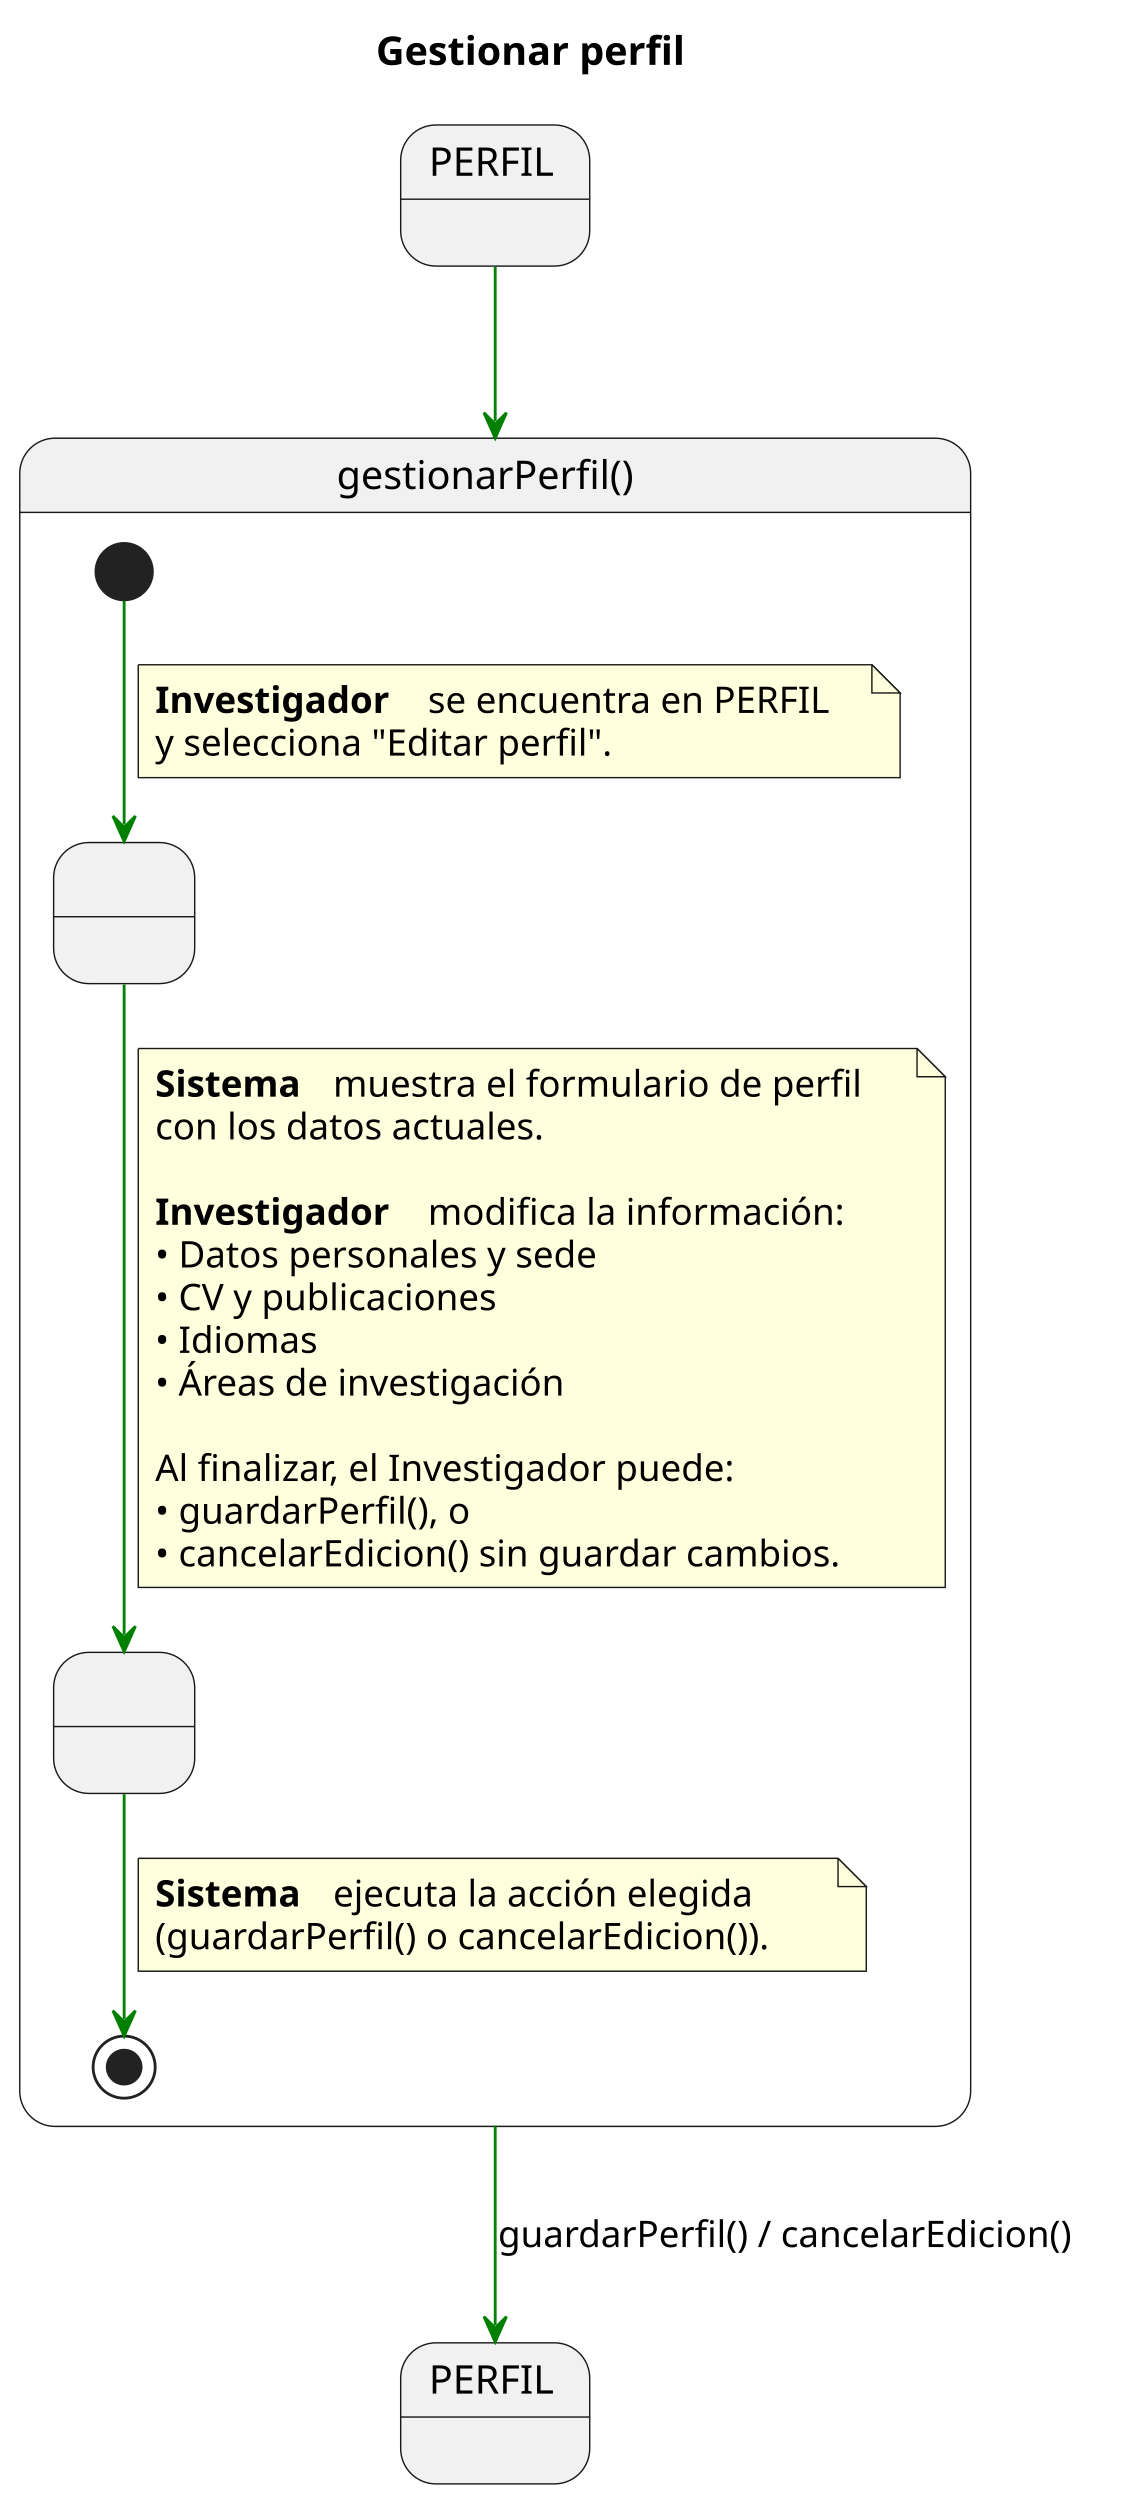
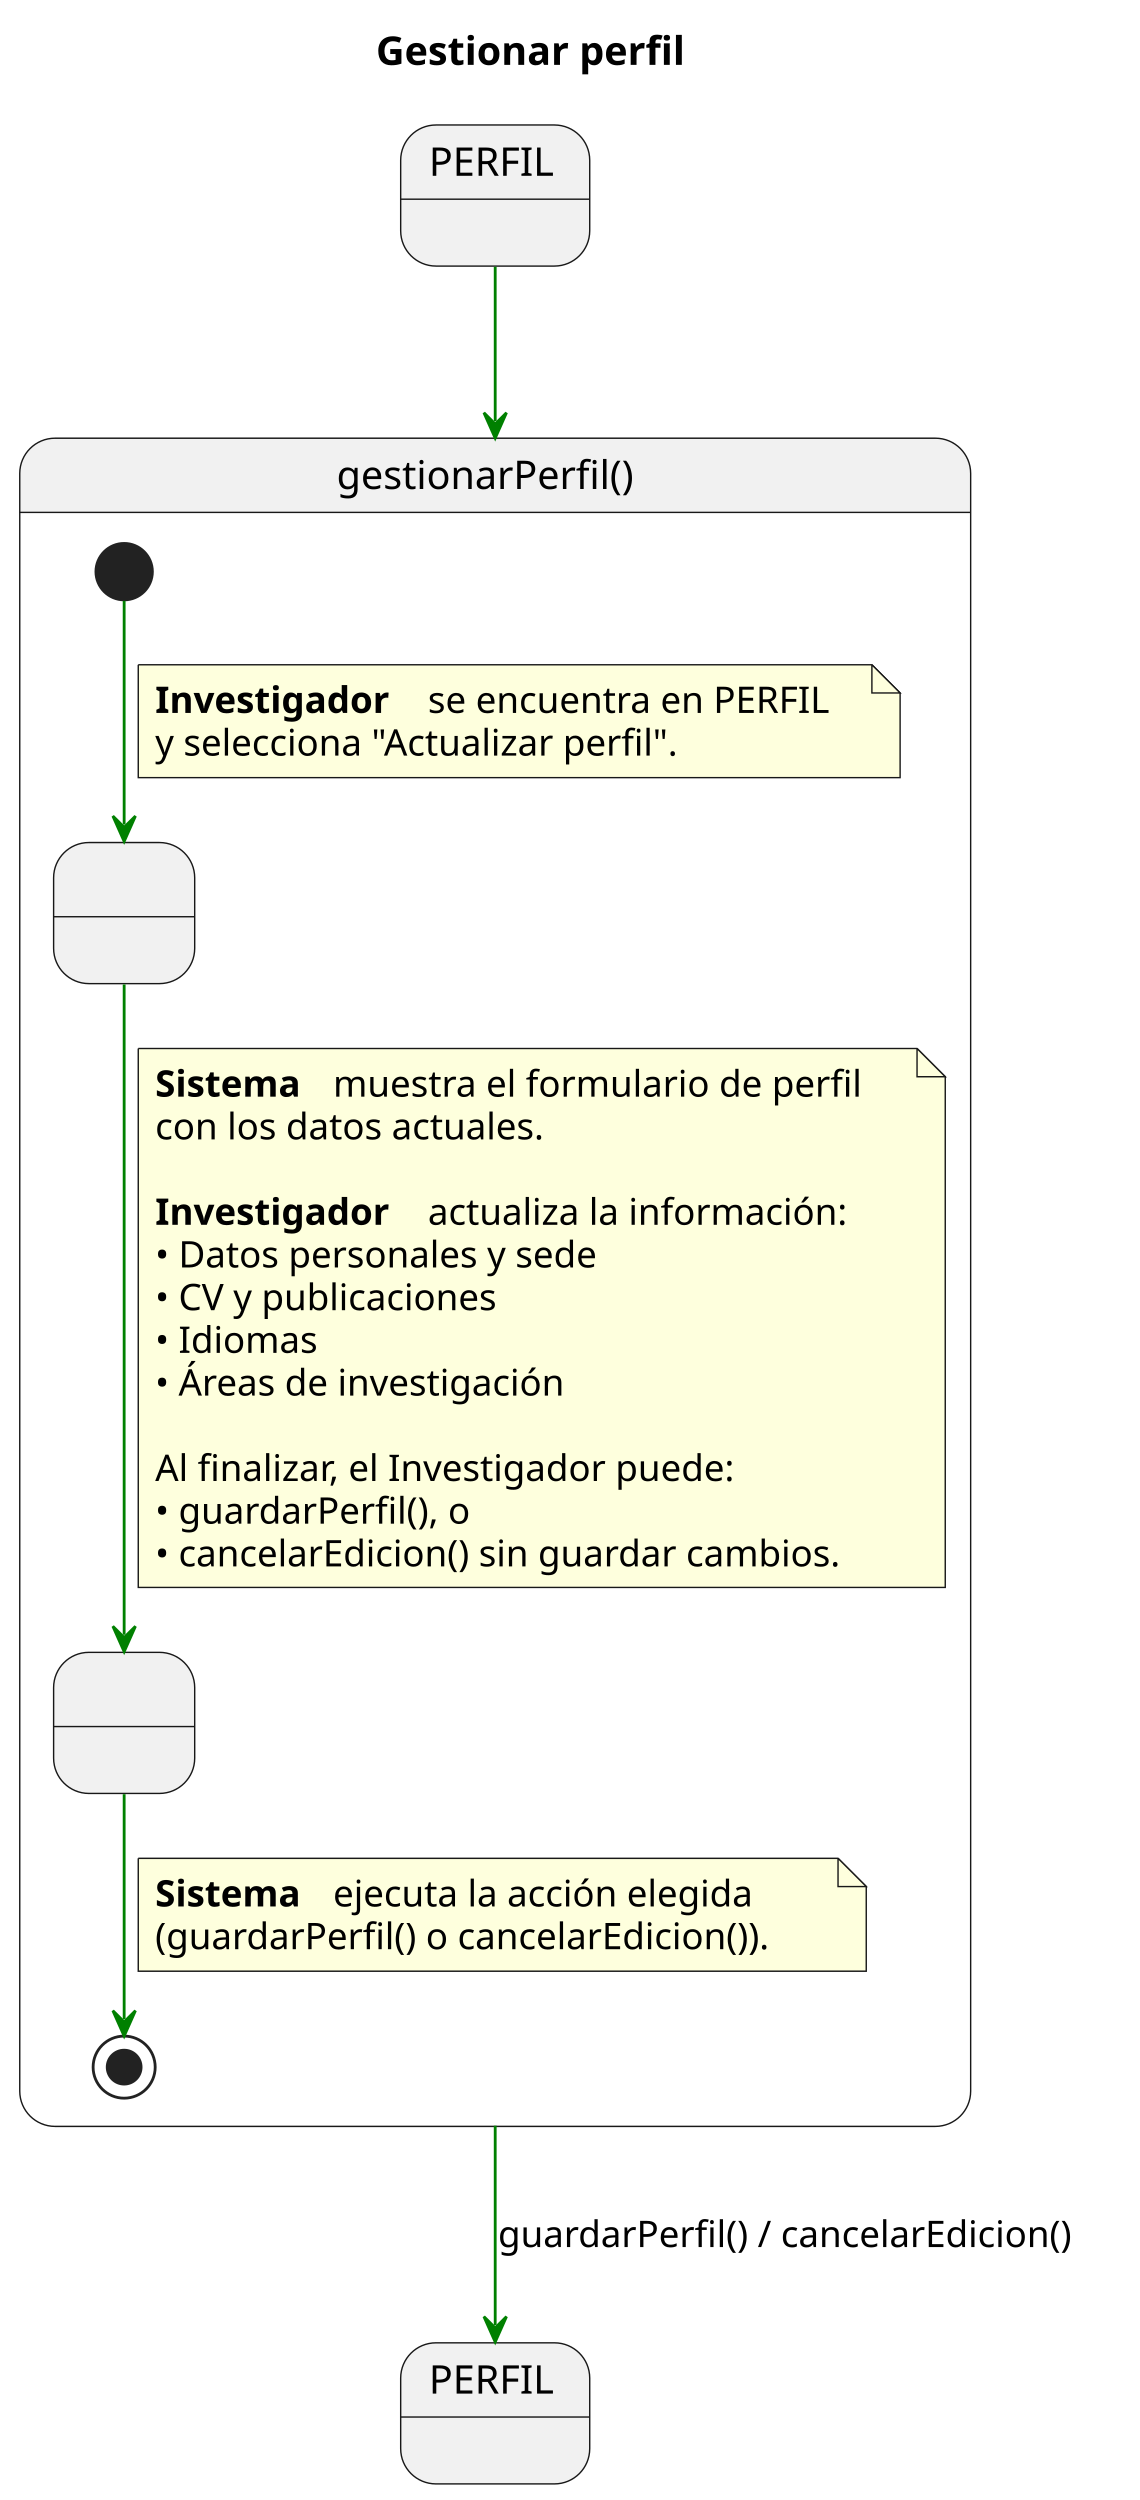
<svg xmlns="http://www.w3.org/2000/svg" contentStyleType="text/css" data-diagram-type="STATE" height="886px" preserveAspectRatio="none" style="width:404px;height:886px;background:#FFFFFF;" version="1.1" viewBox="0 0 404 886" width="404px" zoomAndPan="magnify">
  <defs />
  <g>
    <g class="title" data-source-line="1">
      <text fill="#000000" font-family="sans-serif" font-size="14" font-weight="bold" lengthAdjust="spacing" textLength="123.731" x="133.25" y="22.995">Gestionar perfil</text>
    </g>
    <g id="PERFIL_INICIAL">
      <rect fill="#F1F1F1" height="50" rx="12.5" ry="12.5" style="stroke:#181818;stroke-width:0.5;" width="66.997" x="142" y="44.297" />
      <line style="stroke:#181818;stroke-width:0.5;" x1="142" x2="208.997" y1="70.594" y2="70.594" />
      <text fill="#000000" font-family="sans-serif" font-size="14" lengthAdjust="spacing" textLength="46.997" x="152" y="62.292">PERFIL</text>
    </g>
    <g id="PERFIL_FINAL">
      <rect fill="#F1F1F1" height="50" rx="12.5" ry="12.5" style="stroke:#181818;stroke-width:0.5;" width="66.997" x="142" y="830.297" />
      <line style="stroke:#181818;stroke-width:0.5;" x1="142" x2="208.997" y1="856.594" y2="856.594" />
      <text fill="#000000" font-family="sans-serif" font-size="14" lengthAdjust="spacing" textLength="46.997" x="152" y="848.292">PERFIL</text>
    </g>
    <path d="M19.5,155.297 L331.5,155.297 A12.5,12.5 0 0 1 344,167.797 L344,181.594 L7,181.594 L7,167.797 A12.5,12.5 0 0 1 19.5,155.297" fill="#F1F1F1" />
    <rect fill="none" height="598.297" rx="12.5" ry="12.5" style="stroke:#181818;stroke-width:0.5;" width="337" x="7" y="155.297" />
    <line style="stroke:#181818;stroke-width:0.5;" x1="7" x2="344" y1="181.594" y2="181.594" />
    <text fill="#000000" font-family="sans-serif" font-size="14" lengthAdjust="spacing" textLength="112.39" x="119.305" y="173.292">gestionarPerfil()</text>
-     <g id="gestionarPerfil.EditarDatos">
+     <g id="gestionarPerfil.ActualizarDatos">
      <rect fill="#F1F1F1" height="50" rx="12.5" ry="12.5" style="stroke:#181818;stroke-width:0.5;" width="50" x="19" y="298.594" />
      <line style="stroke:#181818;stroke-width:0.5;" x1="19" x2="69" y1="324.891" y2="324.891" />
      <text fill="#000000" font-family="sans-serif" font-size="14" lengthAdjust="spacing" textLength="4.45" x="41.775" y="316.589"> </text>
    </g>
    <g id="gestionarPerfil.DecidirAccion">
      <rect fill="#F1F1F1" height="50" rx="12.5" ry="12.5" style="stroke:#181818;stroke-width:0.5;" width="50" x="19" y="585.594" />
      <line style="stroke:#181818;stroke-width:0.5;" x1="19" x2="69" y1="611.891" y2="611.891" />
      <text fill="#000000" font-family="sans-serif" font-size="14" lengthAdjust="spacing" textLength="4.45" x="41.775" y="603.589"> </text>
    </g>
    <ellipse cx="44" cy="202.594" fill="#222222" rx="10" ry="10" style="stroke:#222222;stroke-width:1;" />
    <ellipse cx="44" cy="732.594" fill="none" rx="11" ry="11" style="stroke:#222222;stroke-width:1;" />
    <ellipse cx="44" cy="732.594" fill="#222222" rx="6" ry="6" style="stroke:#222222;stroke-width:1;" />
-     <g class="link" data-entity-1=".start.gestionarPerfil" data-entity-2="EditarDatos" data-source-line="14" data-uid="lnk4" id="link_.start.gestionarPerfil_EditarDatos">
-       <path d="M44,212.934 C44,231.124 44,265.834 44,292.204" fill="none" id="*start*gestionarPerfil-to-EditarDatos" style="stroke:#008000;stroke-width:1;" />
+     <g class="link" data-entity-1=".start.gestionarPerfil" data-entity-2="ActualizarDatos" data-source-line="14" data-uid="lnk4" id="link_.start.gestionarPerfil_ActualizarDatos">
+       <path d="M44,212.934 C44,231.124 44,265.834 44,292.204" fill="none" id="*start*gestionarPerfil-to-ActualizarDatos" style="stroke:#008000;stroke-width:1;" />
      <polygon fill="#008000" points="44,298.204,48,289.204,44,293.204,40,289.204,44,298.204" style="stroke:#008000;stroke-width:1;" />
      <path d="M49,235.594 L49,275.594 L319,275.594 L319,245.594 L309,235.594 L49,235.594" fill="#FEFFDD" style="stroke:#181818;stroke-width:0.5;" />
      <path d="M309,235.594 L309,245.594 L319,245.594 L309,235.594" fill="#FEFFDD" style="stroke:#181818;stroke-width:0.5;" />
      <text fill="#000000" font-family="sans-serif" font-size="13" font-weight="bold" lengthAdjust="spacing" textLength="92.517" x="55" y="252.661">Investigador</text>
      <text fill="#000000" font-family="sans-serif" font-size="13" lengthAdjust="spacing" textLength="153.315" x="151.649" y="252.661">se encuentra en PERFIL</text>
-       <text fill="#000000" font-family="sans-serif" font-size="13" lengthAdjust="spacing" textLength="176.509" x="55" y="267.793">y selecciona "Editar perfil".</text>
+       <text fill="#000000" font-family="sans-serif" font-size="13" lengthAdjust="spacing" textLength="202.725" x="55" y="267.793">y selecciona "Actualizar perfil".</text>
    </g>
-     <g class="link" data-entity-1="EditarDatos" data-entity-2="DecidirAccion" data-source-line="20" data-uid="lnk5" id="link_EditarDatos_DecidirAccion">
-       <path d="M44,348.894 C44,402.734 44,525.574 44,579.354" fill="none" id="EditarDatos-to-DecidirAccion" style="stroke:#008000;stroke-width:1;" />
+     <g class="link" data-entity-1="ActualizarDatos" data-entity-2="DecidirAccion" data-source-line="20" data-uid="lnk5" id="link_ActualizarDatos_DecidirAccion">
+       <path d="M44,348.894 C44,402.734 44,525.574 44,579.354" fill="none" id="ActualizarDatos-to-DecidirAccion" style="stroke:#008000;stroke-width:1;" />
      <polygon fill="#008000" points="44,585.354,48,576.354,44,580.354,40,576.354,44,585.354" style="stroke:#008000;stroke-width:1;" />
      <path d="M49,371.594 L49,562.594 L335,562.594 L335,381.594 L325,371.594 L49,371.594" fill="#FEFFDD" style="stroke:#181818;stroke-width:0.5;" />
      <path d="M325,371.594 L325,381.594 L335,381.594 L325,371.594" fill="#FEFFDD" style="stroke:#181818;stroke-width:0.5;" />
      <text fill="#000000" font-family="sans-serif" font-size="13" font-weight="bold" lengthAdjust="spacing" textLength="58.906" x="55" y="388.661">Sistema</text>
      <text fill="#000000" font-family="sans-serif" font-size="13" lengthAdjust="spacing" textLength="199.132" x="118.039" y="388.661">muestra el formulario de perfil</text>
      <text fill="#000000" font-family="sans-serif" font-size="13" lengthAdjust="spacing" textLength="149.049" x="55" y="403.793">con los datos actuales.</text>
      <text fill="#000000" font-family="sans-serif" font-size="13" lengthAdjust="spacing" textLength="4.132" x="55" y="418.926"> </text>
      <text fill="#000000" font-family="sans-serif" font-size="13" font-weight="bold" lengthAdjust="spacing" textLength="92.517" x="55" y="434.059">Investigador</text>
-       <text fill="#000000" font-family="sans-serif" font-size="13" lengthAdjust="spacing" textLength="157.314" x="151.649" y="434.059">modifica la información:</text>
+       <text fill="#000000" font-family="sans-serif" font-size="13" lengthAdjust="spacing" textLength="159.961" x="151.649" y="434.059">actualiza la información:</text>
      <text fill="#000000" font-family="sans-serif" font-size="13" lengthAdjust="spacing" textLength="171.622" x="55" y="449.192">• Datos personales y sede</text>
      <text fill="#000000" font-family="sans-serif" font-size="13" lengthAdjust="spacing" textLength="134.532" x="55" y="464.325">• CV y publicaciones</text>
      <text fill="#000000" font-family="sans-serif" font-size="13" lengthAdjust="spacing" textLength="62.855" x="55" y="479.457">• Idiomas</text>
      <text fill="#000000" font-family="sans-serif" font-size="13" lengthAdjust="spacing" textLength="159.485" x="55" y="494.59">• Áreas de investigación</text>
      <text fill="#000000" font-family="sans-serif" font-size="13" lengthAdjust="spacing" textLength="4.132" x="55" y="509.723"> </text>
      <text fill="#000000" font-family="sans-serif" font-size="13" lengthAdjust="spacing" textLength="222.663" x="55" y="524.856">Al finalizar, el Investigador puede:</text>
      <text fill="#000000" font-family="sans-serif" font-size="13" lengthAdjust="spacing" textLength="122.51" x="55" y="539.989">• guardarPerfil(), o</text>
      <text fill="#000000" font-family="sans-serif" font-size="13" lengthAdjust="spacing" textLength="265.281" x="55" y="555.122">• cancelarEdicion() sin guardar cambios.</text>
    </g>
    <g class="link" data-entity-1="DecidirAccion" data-entity-2=".end.gestionarPerfil" data-source-line="36" data-uid="lnk7" id="link_DecidirAccion_.end.gestionarPerfil">
      <path d="M44,635.874 C44,662.174 44,696.864 44,715.574" fill="none" id="DecidirAccion-to-*end*gestionarPerfil" style="stroke:#008000;stroke-width:1;" />
      <polygon fill="#008000" points="44,721.574,48,712.574,44,716.574,40,712.574,44,721.574" style="stroke:#008000;stroke-width:1;" />
      <path d="M49,658.594 L49,698.594 L307,698.594 L307,668.594 L297,658.594 L49,658.594" fill="#FEFFDD" style="stroke:#181818;stroke-width:0.5;" />
      <path d="M297,658.594 L297,668.594 L307,668.594 L297,658.594" fill="#FEFFDD" style="stroke:#181818;stroke-width:0.5;" />
      <text fill="#000000" font-family="sans-serif" font-size="13" font-weight="bold" lengthAdjust="spacing" textLength="58.906" x="55" y="675.661">Sistema</text>
      <text fill="#000000" font-family="sans-serif" font-size="13" lengthAdjust="spacing" textLength="161.789" x="118.039" y="675.661">ejecuta la acción elegida</text>
      <text fill="#000000" font-family="sans-serif" font-size="13" lengthAdjust="spacing" textLength="237.58" x="55" y="690.793">(guardarPerfil() o cancelarEdicion()).</text>
    </g>
    <g class="link" data-entity-1="PERFIL_INICIAL" data-entity-2="gestionarPerfil" data-source-line="7" data-uid="lnk2" id="link_PERFIL_INICIAL_gestionarPerfil">
      <path d="M175.5,94.547 C175.5,109.587 175.5,124.717 175.5,149.267" fill="none" id="PERFIL_INICIAL-to-gestionarPerfil" style="stroke:#008000;stroke-width:1;" />
      <polygon fill="#008000" points="175.5,155.267,179.5,146.267,175.5,150.267,171.5,146.267,175.5,155.267" style="stroke:#008000;stroke-width:1;" />
    </g>
    <g class="link" data-entity-1="gestionarPerfil" data-entity-2="PERFIL_FINAL" data-source-line="43" data-uid="lnk8" id="link_gestionarPerfil_PERFIL_FINAL">
      <path d="M175.5,753.357 C175.5,784.767 175.5,805.827 175.5,823.997" fill="none" id="gestionarPerfil-to-PERFIL_FINAL" style="stroke:#008000;stroke-width:1;" />
      <polygon fill="#008000" points="175.5,829.997,179.5,820.997,175.5,824.997,171.5,820.997,175.5,829.997" style="stroke:#008000;stroke-width:1;" />
      <text fill="#000000" font-family="sans-serif" font-size="13" lengthAdjust="spacing" textLength="219.731" x="176.5" y="796.364">guardarPerfil() / cancelarEdicion()</text>
    </g>
  </g>
</svg>
